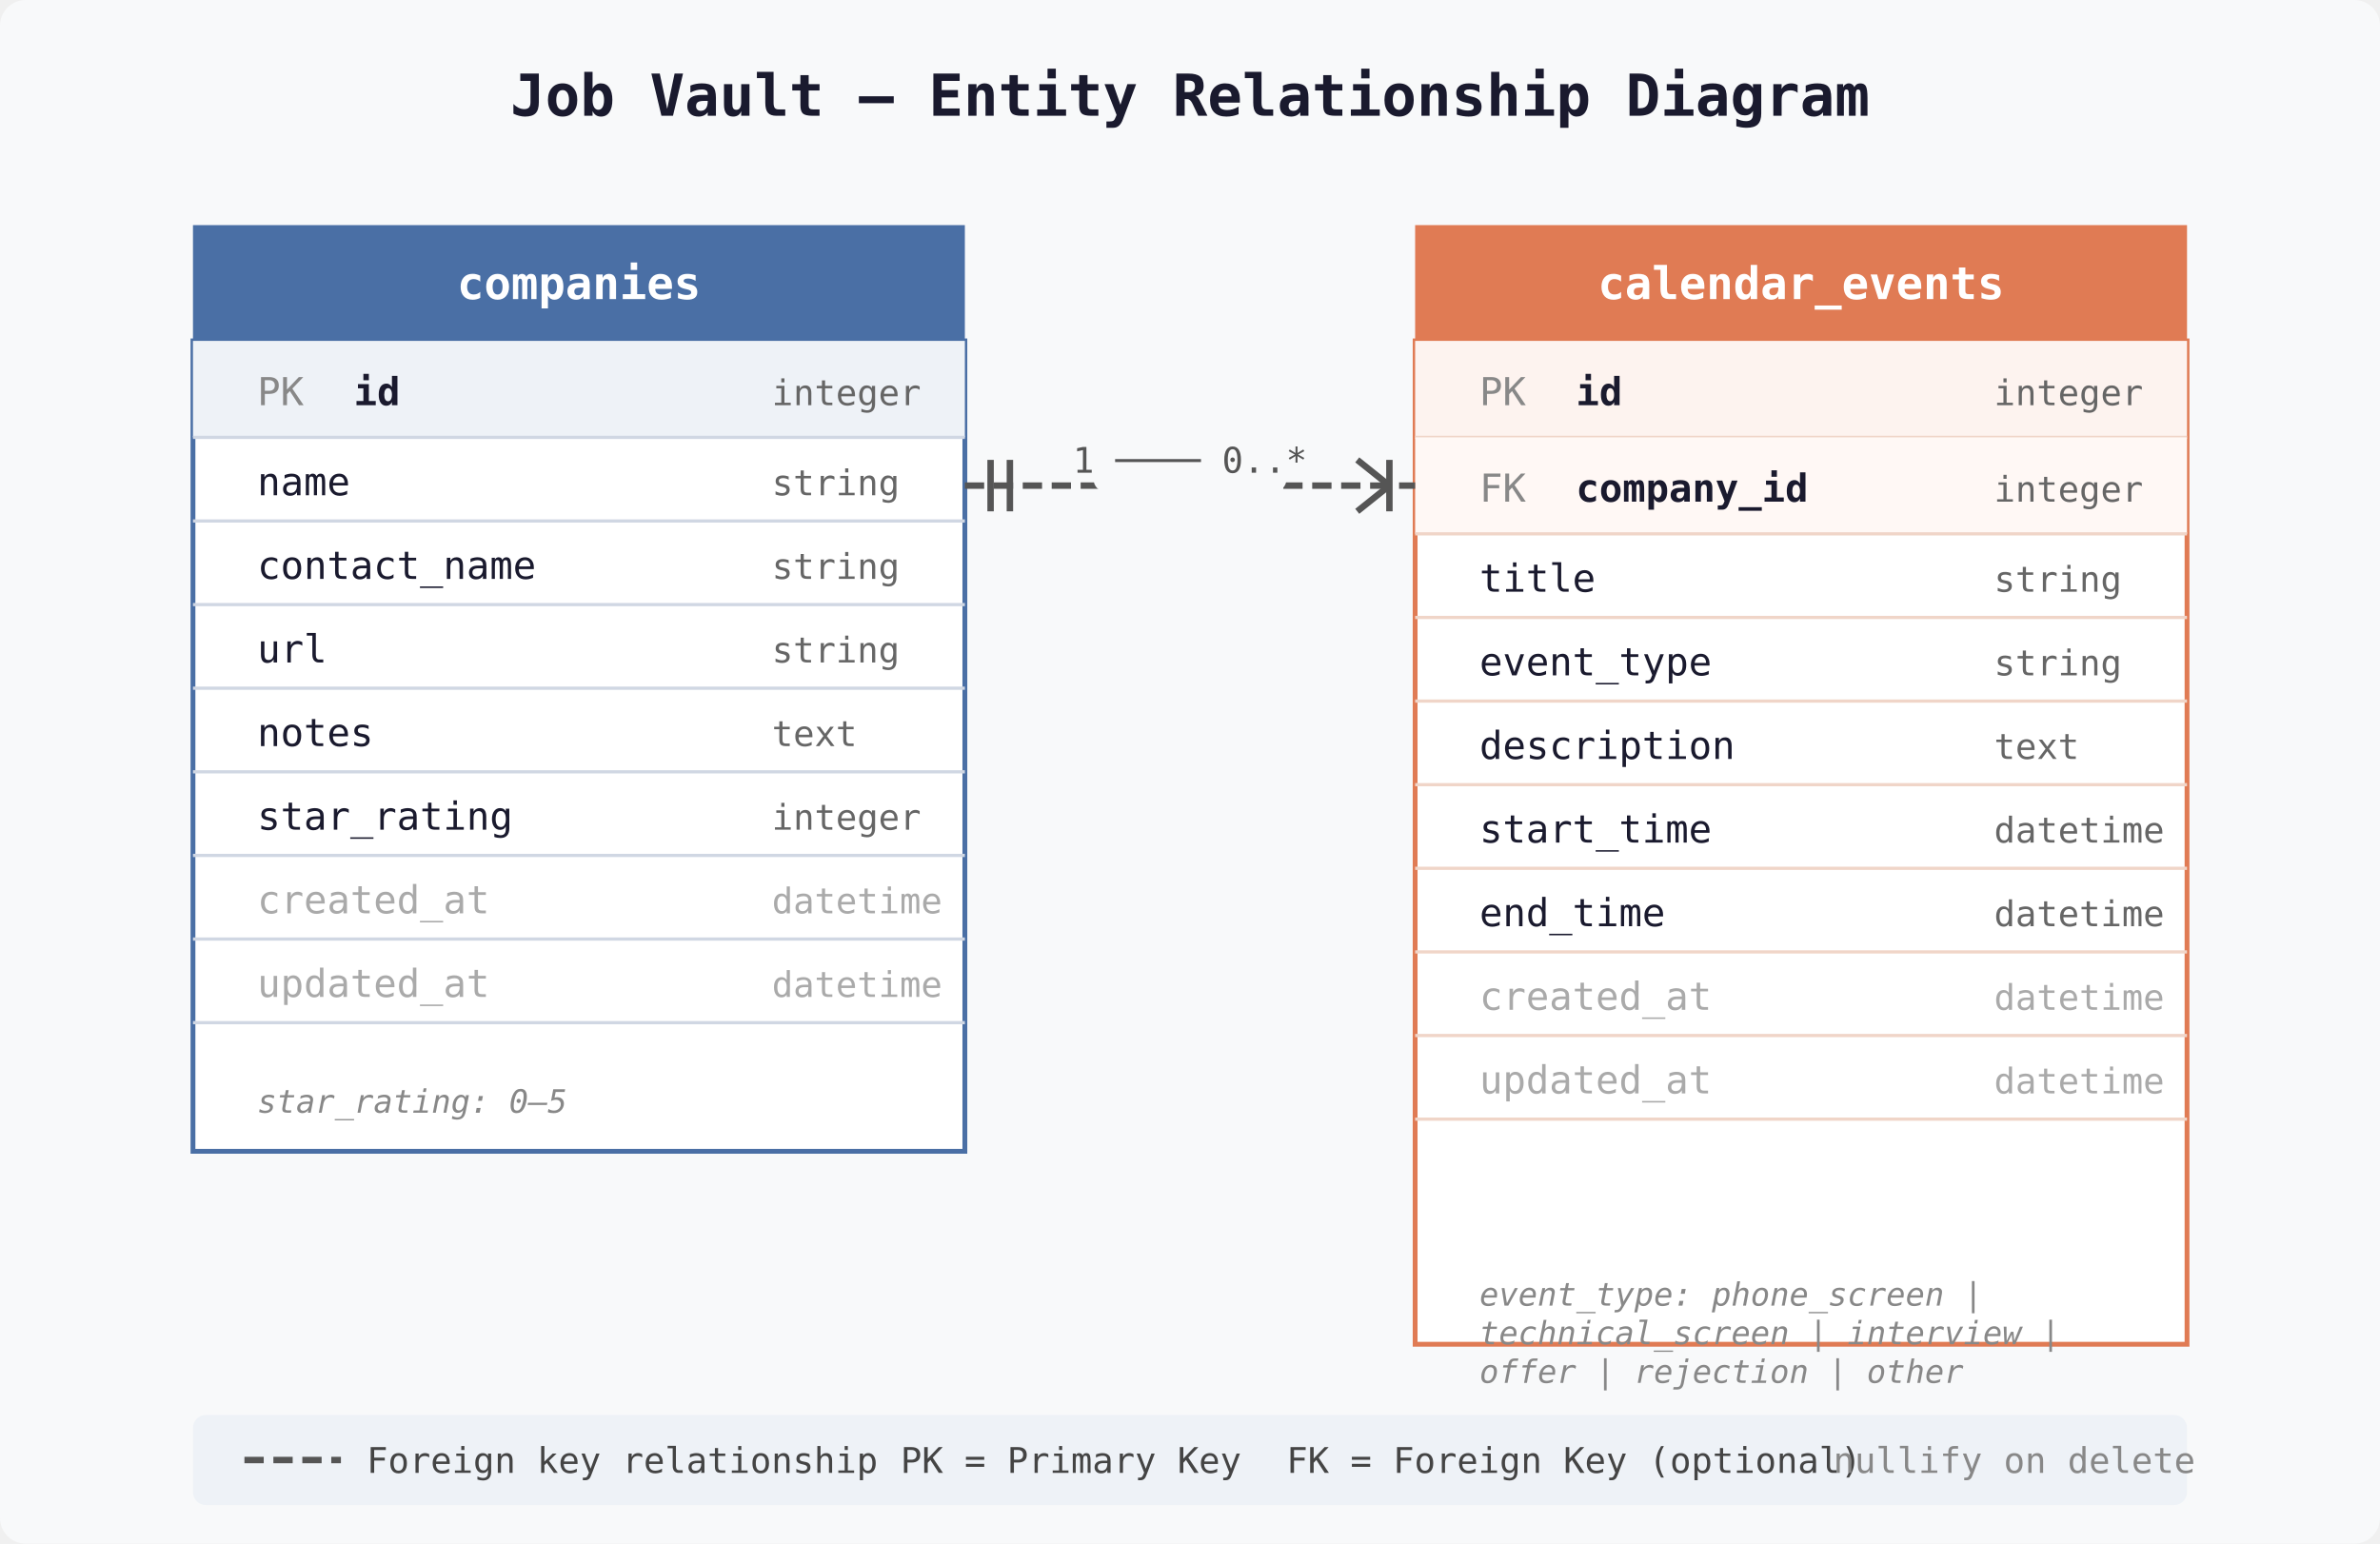
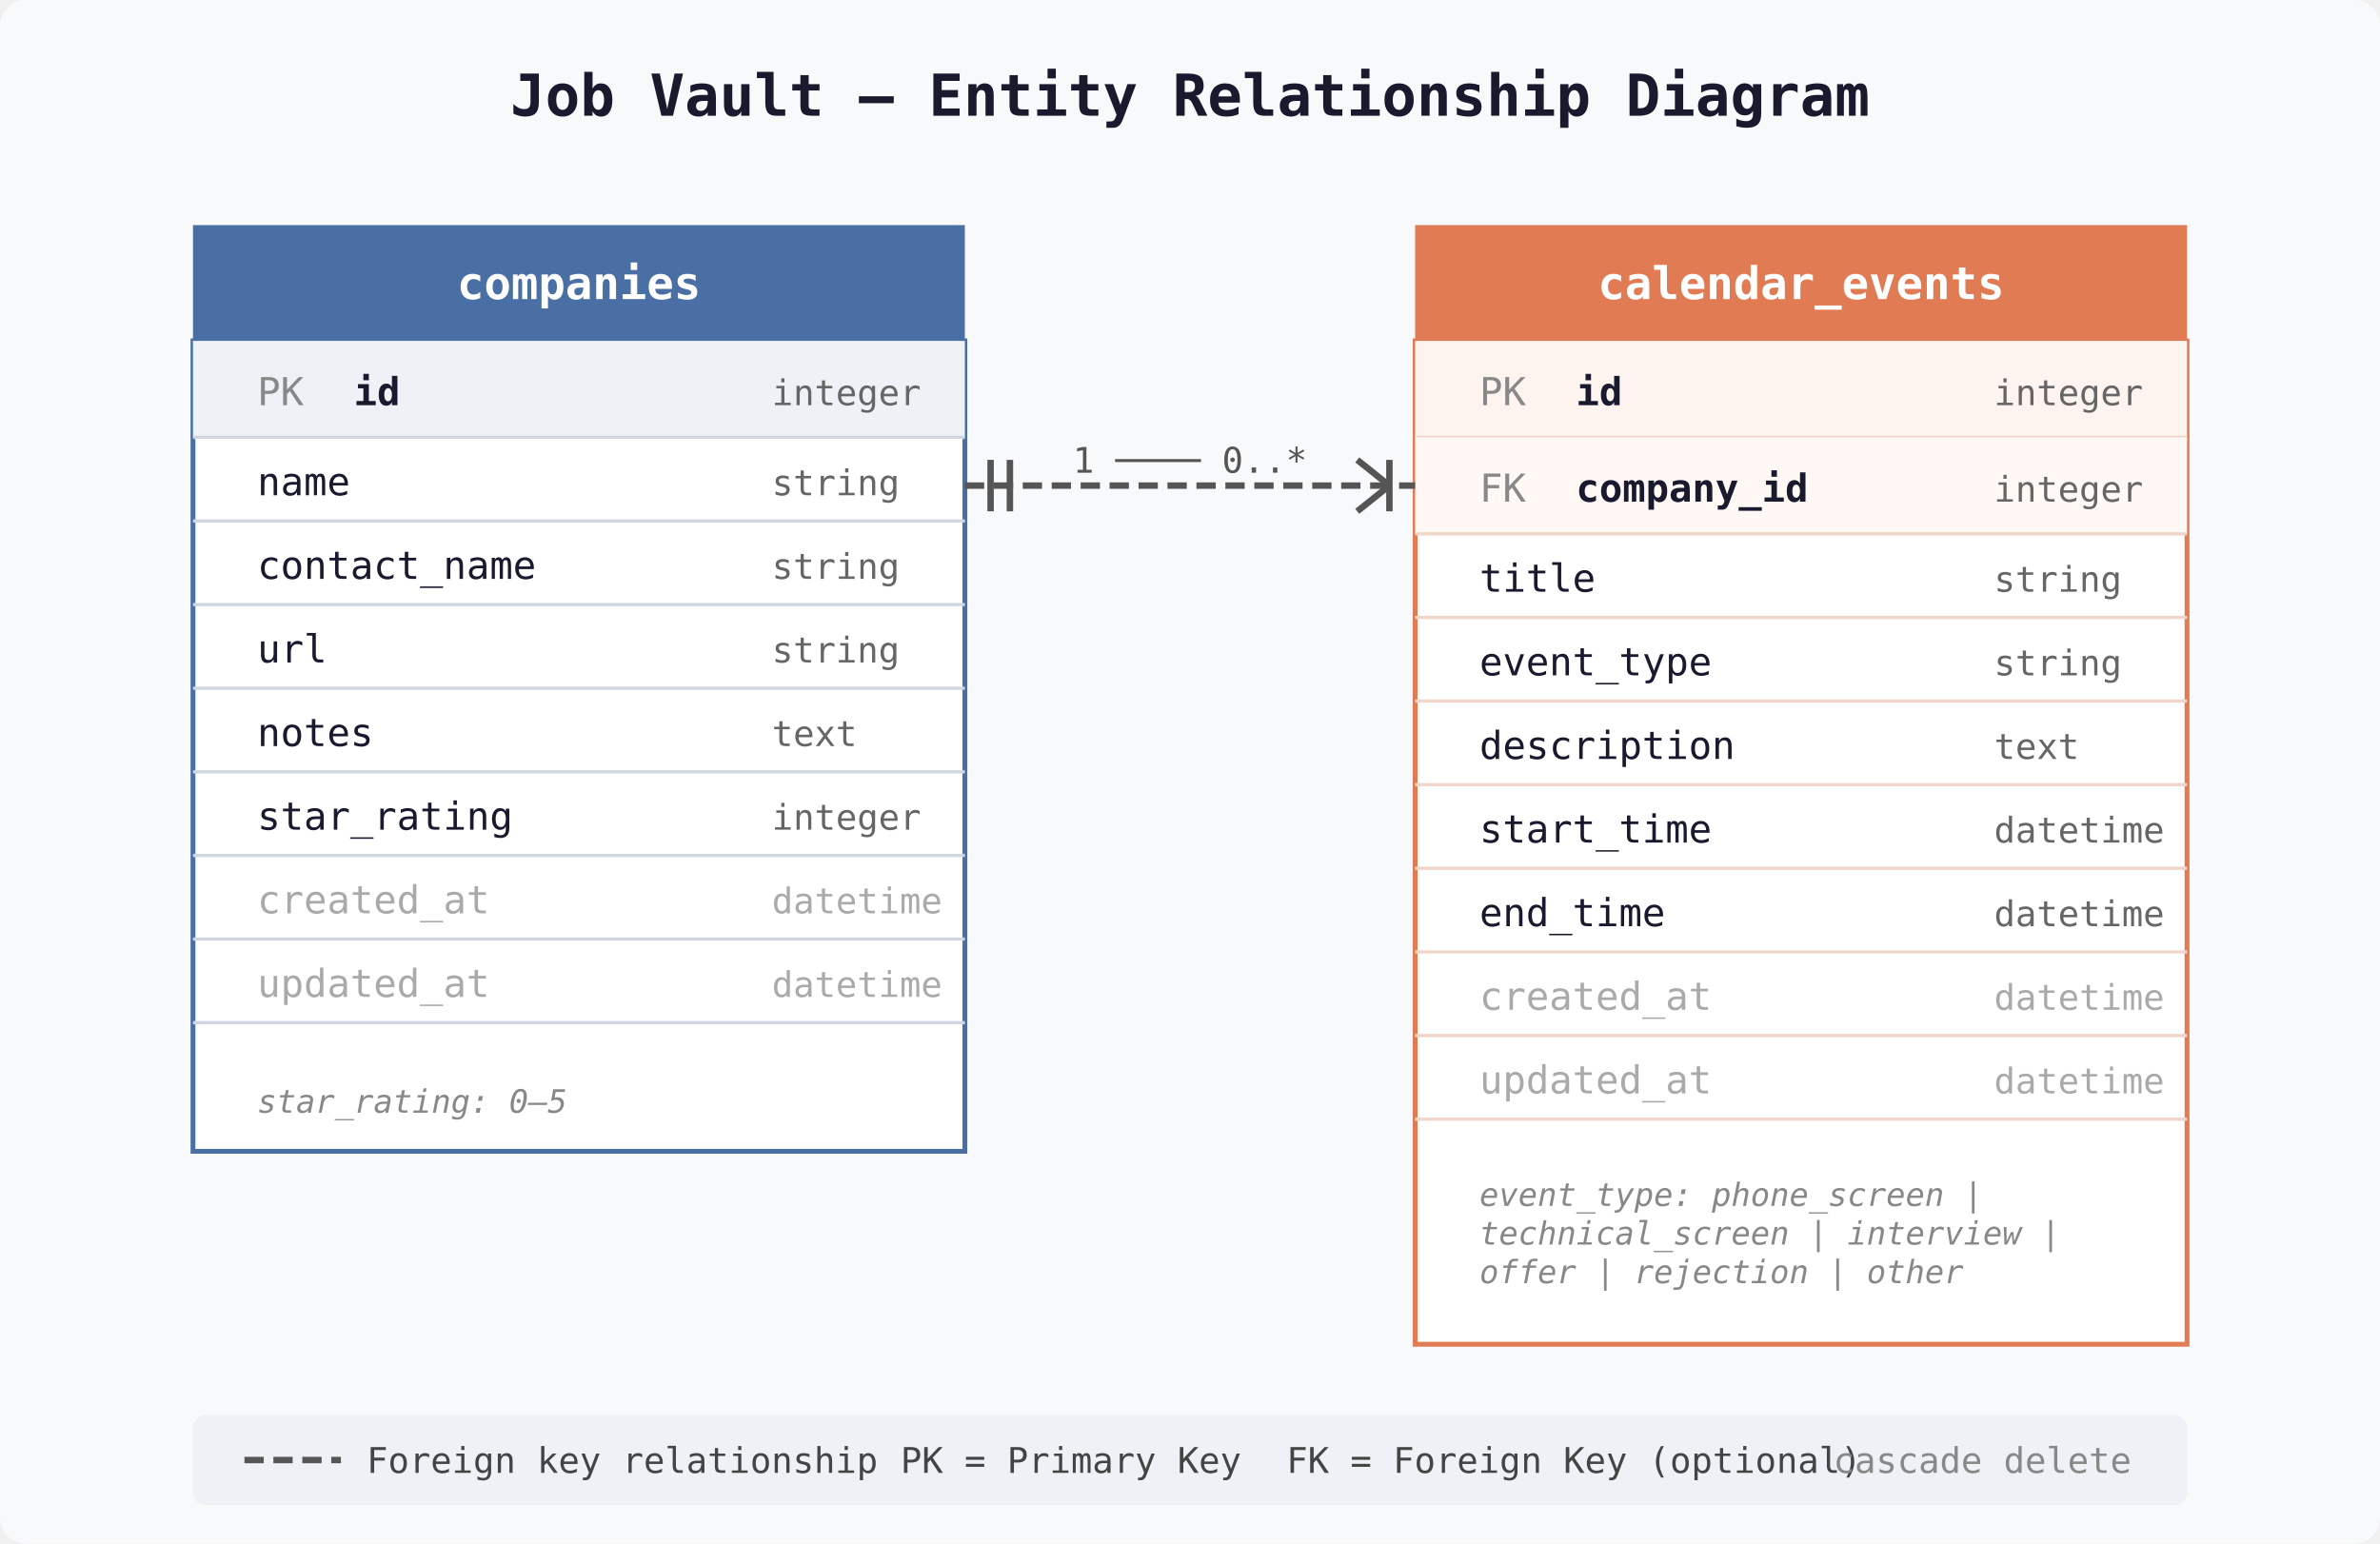
<svg xmlns="http://www.w3.org/2000/svg" viewBox="0 0 740 480" width="740" height="480" font-family="monospace, sans-serif">
  <rect width="740" height="480" fill="#f8f9fa" rx="8" />
  <text x="370" y="36" text-anchor="middle" font-size="18" font-weight="bold" fill="#1a1a2e">Job Vault — Entity Relationship Diagram</text>
  <g id="companies">
    <rect x="60" y="70" width="240" height="36" fill="#4a6fa5" rx="6 6 0 0" />
    <text x="180" y="93" text-anchor="middle" font-size="14" font-weight="bold" fill="#ffffff">companies</text>
    <rect x="60" y="106" width="240" height="252" fill="#ffffff" stroke="#4a6fa5" stroke-width="1.5" rx="0 0 6 6" />
    <rect x="60" y="106" width="240" height="30" fill="#eef2f7" />
    <text x="80" y="126" font-size="12" fill="#888">PK</text>
    <text x="110" y="126" font-size="12" font-weight="bold" fill="#1a1a2e">id</text>
    <text x="240" y="126" font-size="11" fill="#666">integer</text>
    <line x1="60" y1="136" x2="300" y2="136" stroke="#d0d7e3" stroke-width="1" />
    <text x="80" y="154" font-size="12" fill="#1a1a2e">name</text>
    <text x="240" y="154" font-size="11" fill="#666">string</text>
    <line x1="60" y1="162" x2="300" y2="162" stroke="#d0d7e3" stroke-width="1" />
    <text x="80" y="180" font-size="12" fill="#1a1a2e">contact_name</text>
    <text x="240" y="180" font-size="11" fill="#666">string</text>
    <line x1="60" y1="188" x2="300" y2="188" stroke="#d0d7e3" stroke-width="1" />
    <text x="80" y="206" font-size="12" fill="#1a1a2e">url</text>
    <text x="240" y="206" font-size="11" fill="#666">string</text>
    <line x1="60" y1="214" x2="300" y2="214" stroke="#d0d7e3" stroke-width="1" />
    <text x="80" y="232" font-size="12" fill="#1a1a2e">notes</text>
    <text x="240" y="232" font-size="11" fill="#666">text</text>
    <line x1="60" y1="240" x2="300" y2="240" stroke="#d0d7e3" stroke-width="1" />
    <text x="80" y="258" font-size="12" fill="#1a1a2e">star_rating</text>
    <text x="240" y="258" font-size="11" fill="#666">integer</text>
    <line x1="60" y1="266" x2="300" y2="266" stroke="#d0d7e3" stroke-width="1" />
    <text x="80" y="284" font-size="12" fill="#aaa">created_at</text>
    <text x="240" y="284" font-size="11" fill="#aaa">datetime</text>
    <line x1="60" y1="292" x2="300" y2="292" stroke="#d0d7e3" stroke-width="1" />
    <text x="80" y="310" font-size="12" fill="#aaa">updated_at</text>
    <text x="240" y="310" font-size="11" fill="#aaa">datetime</text>
    <line x1="60" y1="318" x2="300" y2="318" stroke="#d0d7e3" stroke-width="1" />
    <text x="80" y="346" font-size="10" fill="#888" font-style="italic">star_rating: 0–5</text>
  </g>
  <g id="calendar_events">
    <rect x="440" y="70" width="240" height="36" fill="#e07b54" rx="6 6 0 0" />
    <text x="560" y="93" text-anchor="middle" font-size="14" font-weight="bold" fill="#ffffff">calendar_events</text>
    <rect x="440" y="106" width="240" height="312" fill="#ffffff" stroke="#e07b54" stroke-width="1.5" rx="0 0 6 6" />
    <rect x="440" y="106" width="240" height="30" fill="#fdf3ef" />
    <text x="460" y="126" font-size="12" fill="#888">PK</text>
    <text x="490" y="126" font-size="12" font-weight="bold" fill="#1a1a2e">id</text>
    <text x="620" y="126" font-size="11" fill="#666">integer</text>
    <line x1="440" y1="136" x2="680" y2="136" stroke="#f0d5c8" stroke-width="1" />
    <rect x="440" y="136" width="240" height="30" fill="#fff8f5" />
    <text x="460" y="156" font-size="12" fill="#888">FK</text>
    <text x="490" y="156" font-size="12" font-weight="bold" fill="#1a1a2e">company_id</text>
    <text x="620" y="156" font-size="11" fill="#666">integer</text>
    <line x1="440" y1="166" x2="680" y2="166" stroke="#f0d5c8" stroke-width="1" />
    <text x="460" y="184" font-size="12" fill="#1a1a2e">title</text>
    <text x="620" y="184" font-size="11" fill="#666">string</text>
    <line x1="440" y1="192" x2="680" y2="192" stroke="#f0d5c8" stroke-width="1" />
    <text x="460" y="210" font-size="12" fill="#1a1a2e">event_type</text>
    <text x="620" y="210" font-size="11" fill="#666">string</text>
    <line x1="440" y1="218" x2="680" y2="218" stroke="#f0d5c8" stroke-width="1" />
    <text x="460" y="236" font-size="12" fill="#1a1a2e">description</text>
    <text x="620" y="236" font-size="11" fill="#666">text</text>
    <line x1="440" y1="244" x2="680" y2="244" stroke="#f0d5c8" stroke-width="1" />
    <text x="460" y="262" font-size="12" fill="#1a1a2e">start_time</text>
    <text x="620" y="262" font-size="11" fill="#666">datetime</text>
    <line x1="440" y1="270" x2="680" y2="270" stroke="#f0d5c8" stroke-width="1" />
    <text x="460" y="288" font-size="12" fill="#1a1a2e">end_time</text>
    <text x="620" y="288" font-size="11" fill="#666">datetime</text>
    <line x1="440" y1="296" x2="680" y2="296" stroke="#f0d5c8" stroke-width="1" />
    <text x="460" y="314" font-size="12" fill="#aaa">created_at</text>
    <text x="620" y="314" font-size="11" fill="#aaa">datetime</text>
    <line x1="440" y1="322" x2="680" y2="322" stroke="#f0d5c8" stroke-width="1" />
    <text x="460" y="340" font-size="12" fill="#aaa">updated_at</text>
    <text x="620" y="340" font-size="11" fill="#aaa">datetime</text>
    <line x1="440" y1="348" x2="680" y2="348" stroke="#f0d5c8" stroke-width="1" />
-     <text x="460" y="406" font-size="10" fill="#888" font-style="italic">event_type: phone_screen |</text>
-     <text x="460" y="418" font-size="10" fill="#888" font-style="italic">technical_screen | interview |</text>
-     <text x="460" y="430" font-size="10" fill="#888" font-style="italic">offer | rejection | other</text>
+     <text x="460" y="375" font-size="10" fill="#888" font-style="italic">event_type: phone_screen |</text>
+     <text x="460" y="387" font-size="10" fill="#888" font-style="italic">technical_screen | interview |</text>
+     <text x="460" y="399" font-size="10" fill="#888" font-style="italic">offer | rejection | other</text>
  </g>
  <line x1="300" y1="151" x2="440" y2="151" stroke="#555" stroke-width="2" stroke-dasharray="6,3" />
  <line x1="308" y1="143" x2="308" y2="159" stroke="#555" stroke-width="2" />
  <line x1="314" y1="143" x2="314" y2="159" stroke="#555" stroke-width="2" />
  <line x1="432" y1="143" x2="432" y2="159" stroke="#555" stroke-width="2" />
  <line x1="432" y1="151" x2="422" y2="143" stroke="#555" stroke-width="2" />
  <line x1="432" y1="151" x2="422" y2="159" stroke="#555" stroke-width="2" />
-   <rect x="340" y="133" width="60" height="20" fill="#f8f9fa" rx="4" />
  <text x="370" y="147" text-anchor="middle" font-size="11" fill="#555">1 ──── 0..*</text>
  <g transform="translate(60, 440)">
    <rect x="0" y="0" width="620" height="28" fill="#eef2f7" rx="4" />
    <line x1="16" y1="14" x2="46" y2="14" stroke="#555" stroke-width="2" stroke-dasharray="6,3" />
    <text x="54" y="18" font-size="11" fill="#444">Foreign key relationship</text>
    <text x="220" y="18" font-size="11" fill="#444">PK = Primary Key</text>
    <text x="340" y="18" font-size="11" fill="#444">FK = Foreign Key (optional)</text>
-     <text x="510" y="18" font-size="11" fill="#888">nullify on delete</text>
+     <text x="510" y="18" font-size="11" fill="#888">cascade delete</text>
  </g>
</svg>
